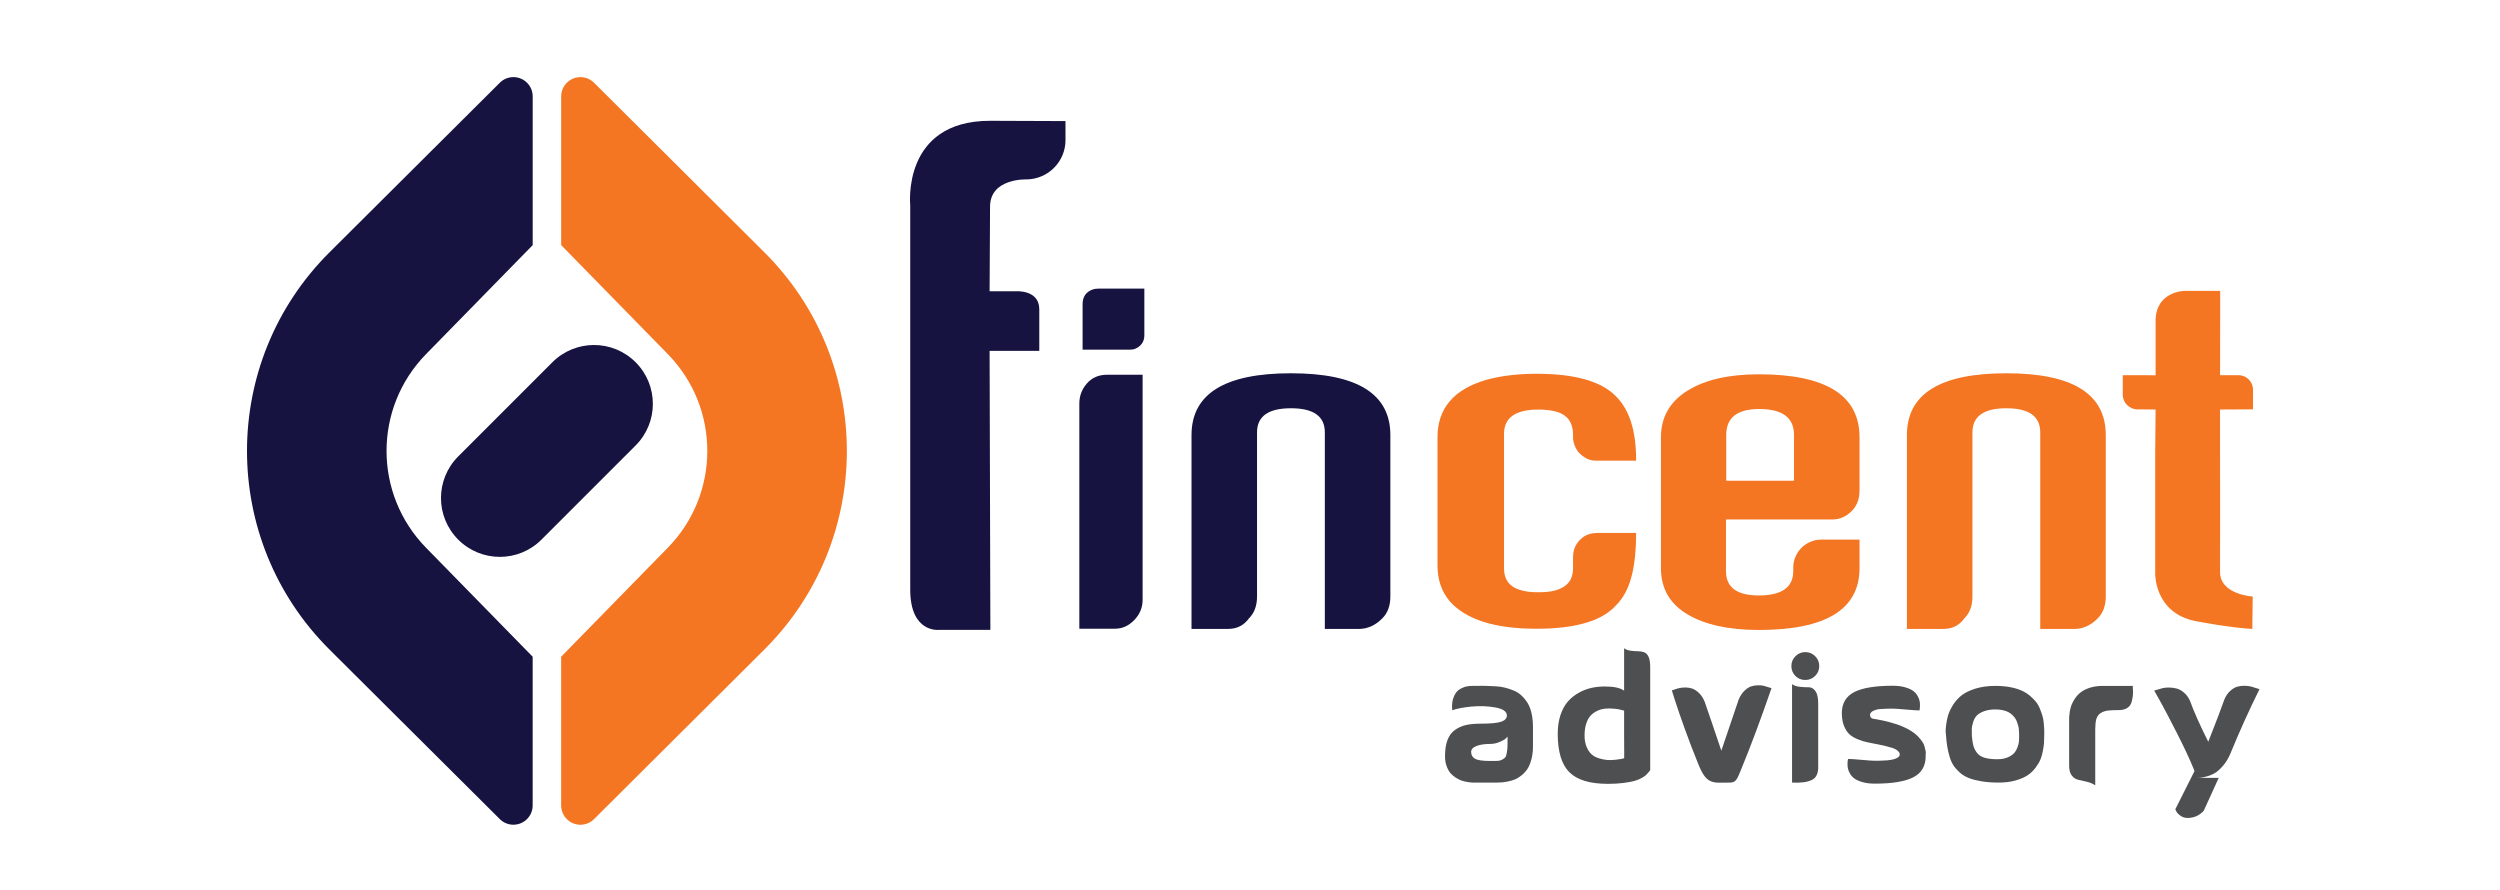
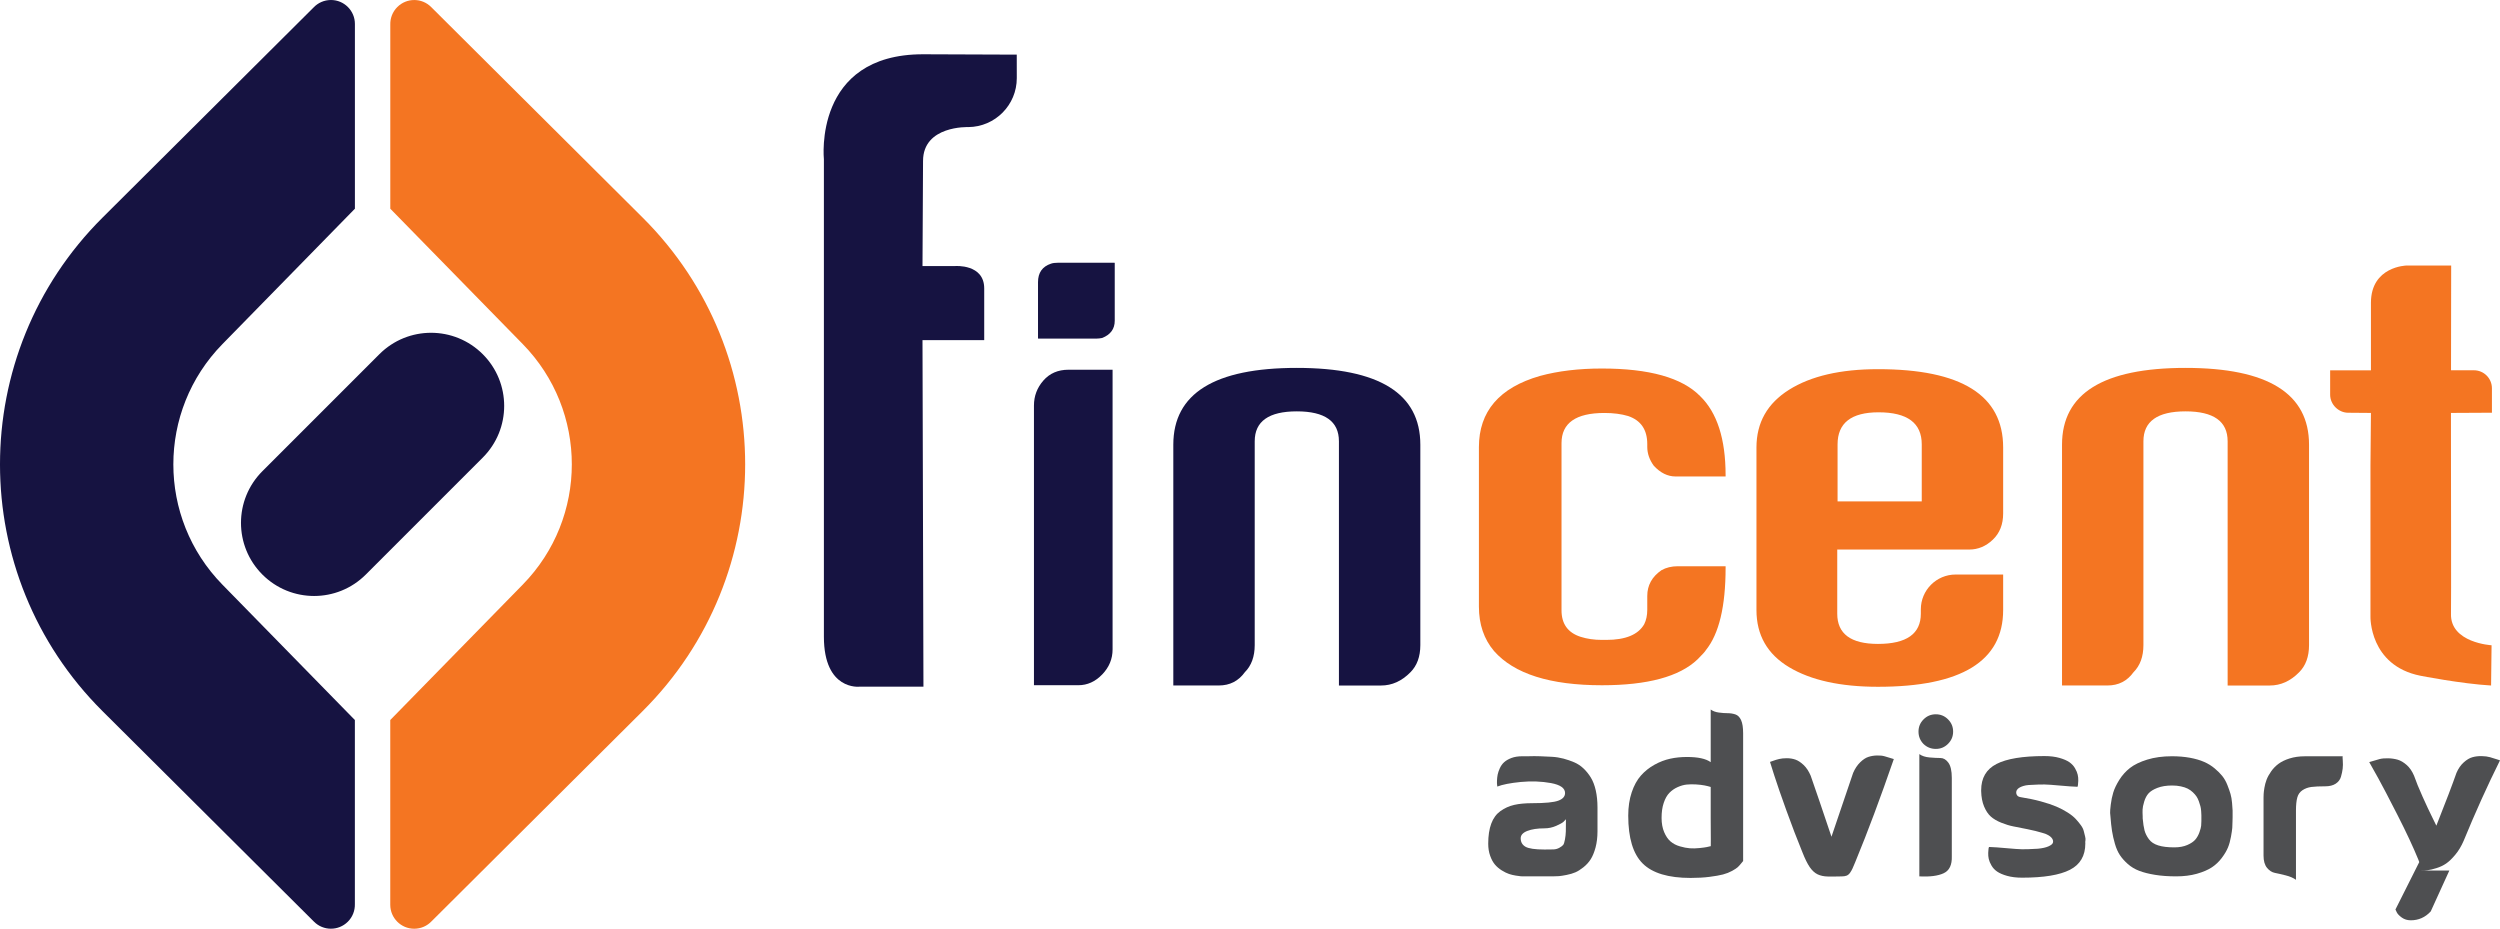
- <svg xmlns="http://www.w3.org/2000/svg" version="1.1" id="Layer_1" x="0px" y="0px" viewBox="0 0 850.39 302.67" style="enable-background:new 0 0 850.39 302.67;" xml:space="preserve">
-   <style type="text/css">
+ <svg xmlns="http://www.w3.org/2000/svg" version="1.1" id="Layer_1" x="0px" y="0px" viewBox="0 0 684.562 254.31" xml:space="preserve" width="684.562" height="254.31">
+   <defs id="defs47" />
+   <style type="text/css" id="style2">
	.st0{fill:#161341;}
	.st1{fill:#FFF200;}
	.st2{fill:#4E4F51;}
	.st3{fill:#F47522;}
	.st4{opacity:0.2;fill:#504D50;}
	.st5{opacity:0.4;fill:#504D50;}
	.st6{opacity:0.6;fill:#504D50;}
	.st7{opacity:0.8;fill:#504D50;}
	.st8{fill:#4A4F54;}
	.st9{opacity:0.2;fill:#F37021;}
	.st10{opacity:0.4;fill:#F37021;}
	.st11{opacity:0.6;fill:#F37021;}
	.st12{opacity:0.8;fill:#F37021;}
	.st13{fill:#F37021;}
	.st14{opacity:0.2;fill:#161341;}
	.st15{opacity:0.4;fill:#161341;}
	.st16{opacity:0.6;fill:#161341;}
	.st17{opacity:0.8;fill:#161341;}
	.st18{fill:#1F1646;}
	.st19{fill:#CCC9CA;}
	.st20{fill:#A7A2A3;}
	.st21{fill:#938D8F;}
	.st22{fill:#868183;}
	.st23{fill:#6F6A6C;}
	.st24{fill:#6A6567;}
	.st25{fill:#5A5658;}
	.st26{fill:#FEDEC7;}
	.st27{fill:#FCC198;}
	.st28{fill:#FAB07F;}
	.st29{fill:#F9A56F;}
	.st30{fill:#F78F4F;}
	.st31{fill:#F68A46;}
	.st32{fill:#F47A2E;}
	.st33{fill:#B8B3C2;}
	.st34{fill:#857E97;}
	.st35{fill:#6B6481;}
	.st36{fill:#5C5574;}
	.st37{fill:#3F3A5D;}
	.st38{fill:#383458;}
	.st39{fill:#24204A;}
</style>
-   <g>
-     <path class="st2" d="M494.02,241.61c0-0.12-0.02-0.28-0.06-0.47c-0.04-0.2-0.05-0.58-0.03-1.16c0.02-0.57,0.08-1.12,0.18-1.63   s0.3-1.1,0.59-1.75c0.3-0.65,0.69-1.21,1.19-1.66c0.49-0.45,1.17-0.84,2.01-1.16c0.85-0.32,1.85-0.47,2.99-0.47   c0.36,0,0.91,0,1.66,0c1.03-0.04,2.08-0.04,3.17,0c1.09,0.04,2.17,0.09,3.26,0.15c1.09,0.06,2.14,0.23,3.17,0.5   c1.03,0.28,2,0.61,2.93,1.01c0.93,0.4,1.78,0.96,2.55,1.69c0.77,0.73,1.44,1.57,2.02,2.52c0.57,0.95,1.02,2.11,1.33,3.5   s0.47,2.94,0.47,4.68v0.42v0.42v0.47v0.42v0.47v0.47v0.53v0.59v0.59v0.71v0.95v0.47c0,1.62-0.18,3.09-0.53,4.42   c-0.36,1.32-0.8,2.4-1.33,3.23c-0.53,0.83-1.2,1.56-1.99,2.19c-0.79,0.63-1.53,1.1-2.22,1.39c-0.69,0.3-1.49,0.53-2.4,0.71   c-0.91,0.18-1.61,0.29-2.1,0.33c-0.49,0.04-1.08,0.06-1.75,0.06h-8.18c-0.12,0-0.3-0.01-0.53-0.03c-0.24-0.02-0.68-0.08-1.33-0.18   c-0.65-0.1-1.27-0.25-1.87-0.45c-0.59-0.2-1.25-0.52-1.99-0.98c-0.73-0.45-1.35-0.99-1.87-1.6c-0.51-0.61-0.95-1.41-1.3-2.4   c-0.36-0.99-0.53-2.09-0.53-3.32c0-2.17,0.28-4,0.83-5.48c0.55-1.48,1.39-2.63,2.52-3.44c1.13-0.81,2.38-1.37,3.76-1.69   c1.38-0.32,3.06-0.47,5.04-0.47c3.44,0,5.78-0.23,7.02-0.68c1.25-0.45,1.87-1.16,1.87-2.1c0-1.34-1.29-2.25-3.88-2.73   c-2.59-0.47-5.33-0.57-8.24-0.3C497.55,240.64,495.4,241.06,494.02,241.61z M512.81,250.56c-0.16,0.2-0.39,0.44-0.68,0.71   c-0.3,0.28-0.96,0.64-1.99,1.1c-1.03,0.45-2.09,0.68-3.2,0.68c-1.94,0-3.51,0.24-4.71,0.71c-1.21,0.47-1.81,1.15-1.81,2.01   c0,1.03,0.43,1.8,1.3,2.31c0.87,0.51,2.61,0.77,5.22,0.77c1.07,0,1.89-0.01,2.46-0.03c0.57-0.02,1.11-0.17,1.6-0.44   c0.49-0.28,0.84-0.53,1.04-0.77c0.2-0.24,0.36-0.74,0.5-1.51c0.14-0.77,0.22-1.51,0.24-2.22   C512.8,253.17,512.81,252.06,512.81,250.56z" />
-     <path class="st2" d="M552.45,220.51c0.59,0.44,1.33,0.71,2.22,0.83s1.7,0.18,2.43,0.18c0.73,0,1.43,0.11,2.1,0.33   c0.67,0.22,1.19,0.74,1.57,1.57c0.38,0.83,0.56,2.04,0.56,3.62V262c-0.04,0.04-0.23,0.27-0.56,0.68c-0.34,0.42-0.64,0.75-0.92,1.01   s-0.79,0.59-1.54,1.01c-0.75,0.41-1.58,0.74-2.49,0.98s-2.13,0.45-3.67,0.65s-3.28,0.3-5.21,0.3c-6.08,0-10.45-1.31-13.1-3.94   c-2.65-2.63-3.97-7-3.97-13.13c0-2.37,0.32-4.49,0.95-6.37c0.63-1.88,1.47-3.41,2.52-4.59c1.05-1.19,2.28-2.17,3.7-2.96   c1.42-0.79,2.86-1.34,4.33-1.66c1.46-0.32,2.98-0.47,4.56-0.47c3.04,0,5.21,0.47,6.52,1.42V220.51z M552.45,250.14v-8.42   c-0.51-0.16-1.08-0.3-1.69-0.42c-0.61-0.12-1.37-0.21-2.28-0.27s-1.77-0.05-2.58,0.03c-0.81,0.08-1.65,0.32-2.52,0.71   s-1.62,0.92-2.25,1.57c-0.63,0.65-1.15,1.56-1.54,2.73c-0.4,1.17-0.59,2.54-0.59,4.12c0,1.5,0.24,2.81,0.71,3.91   c0.47,1.11,1.06,1.96,1.75,2.55c0.69,0.59,1.54,1.04,2.55,1.33c1.01,0.3,1.92,0.47,2.73,0.53c0.81,0.06,1.69,0.04,2.64-0.06   s1.61-0.19,1.99-0.27c0.38-0.08,0.72-0.16,1.04-0.24h0.06C552.49,257.97,552.49,255.36,552.45,250.14z" />
-     <path class="st2" d="M588.37,266.21c-1.5,0.04-2.79,0.05-3.85,0.03c-1.07-0.02-2-0.22-2.79-0.59c-0.79-0.38-1.51-1.04-2.16-1.98   c-0.65-0.95-1.33-2.33-2.04-4.15c-1.42-3.48-2.88-7.27-4.36-11.38c-1.48-4.11-2.6-7.34-3.35-9.69s-1.13-3.55-1.13-3.59   c0.04,0,0.33-0.1,0.86-0.3c0.53-0.2,1.09-0.37,1.66-0.5c0.57-0.14,1.27-0.21,2.1-0.21c0.83,0,1.61,0.13,2.34,0.38   c0.73,0.26,1.48,0.75,2.25,1.48c0.77,0.73,1.41,1.71,1.93,2.93c1.3,3.71,3.2,9.29,5.69,16.71c2.92-8.69,4.9-14.52,5.93-17.48   c0.51-1.18,1.16-2.15,1.93-2.9c0.77-0.75,1.52-1.25,2.25-1.48c0.73-0.24,1.51-0.37,2.34-0.39c0.83-0.02,1.52,0.05,2.07,0.21   c0.55,0.16,1.11,0.33,1.66,0.5c0.55,0.18,0.85,0.27,0.89,0.27c-3.71,10.75-7.17,19.99-10.37,27.74c-0.08,0.16-0.16,0.36-0.24,0.59   c-0.32,0.75-0.55,1.3-0.71,1.66c-0.16,0.36-0.38,0.73-0.65,1.13c-0.28,0.4-0.59,0.66-0.95,0.8S588.88,266.21,588.37,266.21z" />
-     <path class="st2" d="M610.71,229.94c-0.91-0.95-1.36-2.07-1.36-3.38s0.46-2.42,1.39-3.35c0.93-0.93,2.04-1.39,3.35-1.39   s2.42,0.46,3.35,1.39c0.93,0.93,1.39,2.04,1.39,3.35s-0.46,2.42-1.39,3.35c-0.93,0.93-2.04,1.39-3.35,1.39   S611.66,230.85,610.71,229.94z M618.47,239.24c0-1.94-0.32-3.33-0.95-4.18s-1.35-1.27-2.16-1.27c-0.81,0-1.8-0.05-2.96-0.15   c-1.17-0.1-2.1-0.4-2.82-0.92v33.48c2.88,0.16,5.11-0.13,6.67-0.86c1.56-0.73,2.3-2.28,2.22-4.65V239.24z" />
-     <path class="st2" d="M652.9,241.67c-1.23-0.04-2.82-0.15-4.77-0.33c-1.96-0.18-3.38-0.28-4.27-0.3c-0.89-0.02-2.34,0.03-4.36,0.15   c-0.51,0.04-0.97,0.12-1.36,0.24c-1.5,0.44-2.17,1.13-2.01,2.07c0.12,0.59,0.51,0.93,1.18,1.01c2.02,0.32,3.86,0.7,5.54,1.16   c1.68,0.46,3.09,0.93,4.24,1.42c1.15,0.49,2.18,1.04,3.11,1.63c0.93,0.59,1.66,1.18,2.19,1.75c0.53,0.57,1.01,1.15,1.42,1.72   c0.42,0.57,0.68,1.12,0.8,1.63c0.12,0.51,0.24,1,0.36,1.45c0.12,0.45,0.15,0.83,0.09,1.13c-0.06,0.3-0.07,0.52-0.03,0.68v0.12   c0,3.36-1.4,5.76-4.21,7.2c-2.81,1.44-7.17,2.16-13.1,2.16c-1.58,0-2.95-0.17-4.12-0.5c-1.17-0.33-2.07-0.73-2.73-1.18   c-0.65-0.45-1.17-1.01-1.54-1.66c-0.38-0.65-0.62-1.24-0.74-1.78c-0.12-0.53-0.17-1.09-0.15-1.66c0.02-0.57,0.05-0.97,0.09-1.19   c0.04-0.22,0.08-0.37,0.12-0.44c1.22,0.04,2.82,0.15,4.77,0.33c1.96,0.18,3.38,0.28,4.27,0.3c0.89,0.02,2.34-0.03,4.36-0.15   c1.22-0.12,2.19-0.33,2.9-0.65c0.71-0.32,1.12-0.65,1.21-1.01c0.1-0.36,0.04-0.71-0.18-1.07c-0.22-0.36-0.58-0.68-1.1-0.98   c-0.51-0.3-1.11-0.52-1.78-0.68c-1.03-0.32-2.32-0.63-3.88-0.95c-1.56-0.32-2.86-0.57-3.88-0.77c-1.03-0.2-2.13-0.53-3.32-1.01   c-1.18-0.47-2.14-1.04-2.87-1.69c-0.73-0.65-1.34-1.57-1.84-2.75c-0.5-1.19-0.76-2.59-0.8-4.21c0-0.08,0-0.16,0-0.24   c0-3.36,1.4-5.76,4.21-7.2c2.8-1.44,7.17-2.16,13.1-2.16c1.58,0,2.95,0.17,4.12,0.5s2.07,0.73,2.73,1.18   c0.65,0.46,1.17,1.01,1.54,1.66c0.38,0.65,0.62,1.24,0.74,1.78c0.12,0.53,0.17,1.09,0.15,1.66c-0.02,0.57-0.05,0.97-0.09,1.19   C652.98,241.44,652.94,241.59,652.9,241.67z" />
-     <path class="st2" d="M661.91,249.79c-0.04-0.24-0.07-0.55-0.09-0.95c-0.02-0.39,0.04-1.17,0.18-2.31c0.14-1.15,0.36-2.24,0.68-3.29   c0.32-1.05,0.87-2.2,1.66-3.47c0.79-1.26,1.77-2.35,2.93-3.26c1.17-0.91,2.74-1.67,4.71-2.28c1.98-0.61,4.23-0.92,6.76-0.92   c1.78,0,3.42,0.14,4.92,0.41c1.5,0.28,2.79,0.65,3.88,1.13c1.09,0.47,2.05,1.07,2.9,1.78c0.85,0.71,1.55,1.41,2.1,2.1   c0.55,0.69,1.02,1.51,1.39,2.46c0.38,0.95,0.66,1.77,0.86,2.46c0.2,0.69,0.34,1.5,0.42,2.43c0.08,0.93,0.13,1.63,0.15,2.1   c0.02,0.47,0.02,1.08,0,1.81c-0.02,0.73-0.03,1.14-0.03,1.22c0,0.63-0.02,1.21-0.06,1.72c-0.04,0.51-0.16,1.32-0.36,2.43   c-0.2,1.11-0.47,2.09-0.83,2.96s-0.92,1.82-1.69,2.84c-0.77,1.03-1.68,1.89-2.73,2.58s-2.41,1.27-4.09,1.75   c-1.68,0.47-3.57,0.71-5.66,0.71c-2.17,0-4.11-0.14-5.81-0.42c-1.7-0.28-3.14-0.64-4.33-1.1s-2.22-1.08-3.11-1.87   c-0.89-0.79-1.61-1.6-2.16-2.43c-0.55-0.83-1.01-1.86-1.36-3.08c-0.36-1.22-0.62-2.4-0.8-3.53S662.03,251.33,661.91,249.79z    M670.74,250.32c0.12,1.38,0.29,2.48,0.5,3.29c0.22,0.81,0.61,1.61,1.19,2.4c0.57,0.79,1.43,1.36,2.58,1.72   c1.15,0.36,2.61,0.53,4.39,0.53c1.38,0,2.57-0.22,3.56-0.65c0.99-0.43,1.72-0.93,2.19-1.48c0.47-0.55,0.85-1.22,1.13-2.01   c0.28-0.79,0.43-1.38,0.47-1.78c0.04-0.39,0.06-0.83,0.06-1.3c0-0.04,0-0.25,0-0.62c0-0.38,0-0.69,0-0.95   c0-0.26-0.02-0.64-0.06-1.16c-0.04-0.51-0.11-0.96-0.21-1.33c-0.1-0.38-0.24-0.82-0.42-1.33c-0.18-0.51-0.4-0.96-0.65-1.33   c-0.26-0.38-0.59-0.76-1.01-1.16c-0.42-0.39-0.88-0.72-1.39-0.98c-0.51-0.26-1.14-0.46-1.87-0.62c-0.73-0.16-1.53-0.24-2.4-0.24   c-1.58,0-2.92,0.22-4.03,0.65c-1.11,0.43-1.92,0.94-2.43,1.51c-0.51,0.57-0.91,1.32-1.19,2.25c-0.28,0.93-0.42,1.65-0.44,2.16   c-0.02,0.51-0.01,1.17,0.03,1.96C670.74,250.09,670.74,250.24,670.74,250.32z" />
-     <path class="st2" d="M725.5,233.31c-0.04,0.08-0.03,0.49,0.03,1.24c0.06,0.75,0.05,1.47-0.03,2.16c-0.08,0.69-0.24,1.43-0.47,2.22   s-0.72,1.42-1.45,1.9c-0.73,0.47-1.67,0.71-2.81,0.71c-1.66,0-2.94,0.06-3.85,0.18c-0.91,0.12-1.72,0.42-2.43,0.89   c-0.71,0.47-1.19,1.15-1.42,2.01c-0.24,0.87-0.36,2.06-0.36,3.56v18.96c-0.71-0.51-1.65-0.92-2.81-1.21   c-1.17-0.3-2.15-0.52-2.96-0.68c-0.81-0.16-1.53-0.62-2.16-1.39c-0.63-0.77-0.95-1.89-0.95-3.35v-15.88c0-0.24,0.01-0.56,0.03-0.98   c0.02-0.42,0.09-0.99,0.21-1.72c0.12-0.73,0.32-1.46,0.59-2.19c0.28-0.73,0.69-1.49,1.25-2.28c0.55-0.79,1.22-1.48,2.01-2.07   c0.79-0.59,1.81-1.09,3.05-1.48c1.25-0.39,2.64-0.59,4.18-0.59c2.65,0,4.6,0,5.87,0s1.96,0,2.07,0c0.12,0,0.35,0,0.68,0   C724.08,233.31,724.67,233.31,725.5,233.31z" />
-     <path class="st2" d="M746.77,264.6h7.94l-5.1,11.2c-1.5,1.62-3.32,2.43-5.45,2.43c-0.95,0-1.77-0.25-2.46-0.74   c-0.69-0.5-1.16-0.98-1.39-1.45l-0.36-0.77l6.52-12.98c-0.08-0.2-0.16-0.42-0.24-0.65c-1.42-3.48-3.34-7.58-5.75-12.3   c-2.41-4.72-4.14-8.03-5.19-9.93c-1.05-1.9-1.89-3.4-2.52-4.5c1.26-0.39,2.21-0.67,2.84-0.83c0.63-0.16,1.41-0.23,2.34-0.21   c0.93,0.02,1.8,0.15,2.61,0.38c0.81,0.24,1.63,0.72,2.46,1.45c0.83,0.73,1.5,1.71,2.02,2.93c0.55,1.58,1.33,3.5,2.34,5.75   c1.01,2.25,1.89,4.13,2.64,5.63c0.75,1.5,1.13,2.27,1.13,2.31c2.65-6.68,4.48-11.5,5.51-14.46c0.51-1.18,1.17-2.14,1.99-2.87   c0.81-0.73,1.61-1.21,2.4-1.42c0.79-0.22,1.63-0.32,2.52-0.3c0.89,0.02,1.65,0.12,2.28,0.3s1.23,0.37,1.81,0.56   c0.57,0.2,0.88,0.3,0.92,0.3c-3.44,6.91-6.76,14.26-9.96,22.05c-0.63,1.46-1.39,2.73-2.28,3.79c-0.89,1.07-1.72,1.87-2.49,2.4   c-0.77,0.53-1.66,0.96-2.67,1.27c-1.01,0.32-1.8,0.5-2.37,0.56C748.24,264.58,747.56,264.6,746.77,264.6z" />
+   <g id="g20" transform="translate(-84.0175,-26.23)">
+     <path class="st2" d="m 494.02,241.61 c 0,-0.12 -0.02,-0.28 -0.06,-0.47 -0.04,-0.2 -0.05,-0.58 -0.03,-1.16 0.02,-0.57 0.08,-1.12 0.18,-1.63 0.1,-0.51 0.3,-1.1 0.59,-1.75 0.3,-0.65 0.69,-1.21 1.19,-1.66 0.49,-0.45 1.17,-0.84 2.01,-1.16 0.85,-0.32 1.85,-0.47 2.99,-0.47 0.36,0 0.91,0 1.66,0 1.03,-0.04 2.08,-0.04 3.17,0 1.09,0.04 2.17,0.09 3.26,0.15 1.09,0.06 2.14,0.23 3.17,0.5 1.03,0.28 2,0.61 2.93,1.01 0.93,0.4 1.78,0.96 2.55,1.69 0.77,0.73 1.44,1.57 2.02,2.52 0.57,0.95 1.02,2.11 1.33,3.5 0.31,1.39 0.47,2.94 0.47,4.68 v 0.42 0.42 0.47 0.42 0.47 0.47 0.53 0.59 0.59 0.71 0.95 0.47 c 0,1.62 -0.18,3.09 -0.53,4.42 -0.36,1.32 -0.8,2.4 -1.33,3.23 -0.53,0.83 -1.2,1.56 -1.99,2.19 -0.79,0.63 -1.53,1.1 -2.22,1.39 -0.69,0.3 -1.49,0.53 -2.4,0.71 -0.91,0.18 -1.61,0.29 -2.1,0.33 -0.49,0.04 -1.08,0.06 -1.75,0.06 h -8.18 c -0.12,0 -0.3,-0.01 -0.53,-0.03 -0.24,-0.02 -0.68,-0.08 -1.33,-0.18 -0.65,-0.1 -1.27,-0.25 -1.87,-0.45 -0.59,-0.2 -1.25,-0.52 -1.99,-0.98 -0.73,-0.45 -1.35,-0.99 -1.87,-1.6 -0.51,-0.61 -0.95,-1.41 -1.3,-2.4 -0.36,-0.99 -0.53,-2.09 -0.53,-3.32 0,-2.17 0.28,-4 0.83,-5.48 0.55,-1.48 1.39,-2.63 2.52,-3.44 1.13,-0.81 2.38,-1.37 3.76,-1.69 1.38,-0.32 3.06,-0.47 5.04,-0.47 3.44,0 5.78,-0.23 7.02,-0.68 1.25,-0.45 1.87,-1.16 1.87,-2.1 0,-1.34 -1.29,-2.25 -3.88,-2.73 -2.59,-0.47 -5.33,-0.57 -8.24,-0.3 -2.9,0.29 -5.05,0.71 -6.43,1.26 z m 18.79,8.95 c -0.16,0.2 -0.39,0.44 -0.68,0.71 -0.3,0.28 -0.96,0.64 -1.99,1.1 -1.03,0.45 -2.09,0.68 -3.2,0.68 -1.94,0 -3.51,0.24 -4.71,0.71 -1.21,0.47 -1.81,1.15 -1.81,2.01 0,1.03 0.43,1.8 1.3,2.31 0.87,0.51 2.61,0.77 5.22,0.77 1.07,0 1.89,-0.01 2.46,-0.03 0.57,-0.02 1.11,-0.17 1.6,-0.44 0.49,-0.28 0.84,-0.53 1.04,-0.77 0.2,-0.24 0.36,-0.74 0.5,-1.51 0.14,-0.77 0.22,-1.51 0.24,-2.22 0.02,-0.71 0.03,-1.82 0.03,-3.32 z" id="path4" style="fill:#4e4f51" />
+     <path class="st2" d="m 552.45,220.51 c 0.59,0.44 1.33,0.71 2.22,0.83 0.89,0.12 1.7,0.18 2.43,0.18 0.73,0 1.43,0.11 2.1,0.33 0.67,0.22 1.19,0.74 1.57,1.57 0.38,0.83 0.56,2.04 0.56,3.62 V 262 c -0.04,0.04 -0.23,0.27 -0.56,0.68 -0.34,0.42 -0.64,0.75 -0.92,1.01 -0.28,0.26 -0.79,0.59 -1.54,1.01 -0.75,0.41 -1.58,0.74 -2.49,0.98 -0.91,0.24 -2.13,0.45 -3.67,0.65 -1.54,0.2 -3.28,0.3 -5.21,0.3 -6.08,0 -10.45,-1.31 -13.1,-3.94 -2.65,-2.63 -3.97,-7 -3.97,-13.13 0,-2.37 0.32,-4.49 0.95,-6.37 0.63,-1.88 1.47,-3.41 2.52,-4.59 1.05,-1.19 2.28,-2.17 3.7,-2.96 1.42,-0.79 2.86,-1.34 4.33,-1.66 1.46,-0.32 2.98,-0.47 4.56,-0.47 3.04,0 5.21,0.47 6.52,1.42 z m 0,29.63 v -8.42 c -0.51,-0.16 -1.08,-0.3 -1.69,-0.42 -0.61,-0.12 -1.37,-0.21 -2.28,-0.27 -0.91,-0.06 -1.77,-0.05 -2.58,0.03 -0.81,0.08 -1.65,0.32 -2.52,0.71 -0.87,0.39 -1.62,0.92 -2.25,1.57 -0.63,0.65 -1.15,1.56 -1.54,2.73 -0.4,1.17 -0.59,2.54 -0.59,4.12 0,1.5 0.24,2.81 0.71,3.91 0.47,1.11 1.06,1.96 1.75,2.55 0.69,0.59 1.54,1.04 2.55,1.33 1.01,0.3 1.92,0.47 2.73,0.53 0.81,0.06 1.69,0.04 2.64,-0.06 0.95,-0.1 1.61,-0.19 1.99,-0.27 0.38,-0.08 0.72,-0.16 1.04,-0.24 h 0.06 c 0.02,0.03 0.02,-2.58 -0.02,-7.8 z" id="path6" style="fill:#4e4f51" />
+     <path class="st2" d="m 588.37,266.21 c -1.5,0.04 -2.79,0.05 -3.85,0.03 -1.07,-0.02 -2,-0.22 -2.79,-0.59 -0.79,-0.38 -1.51,-1.04 -2.16,-1.98 -0.65,-0.95 -1.33,-2.33 -2.04,-4.15 -1.42,-3.48 -2.88,-7.27 -4.36,-11.38 -1.48,-4.11 -2.6,-7.34 -3.35,-9.69 -0.75,-2.35 -1.13,-3.55 -1.13,-3.59 0.04,0 0.33,-0.1 0.86,-0.3 0.53,-0.2 1.09,-0.37 1.66,-0.5 0.57,-0.14 1.27,-0.21 2.1,-0.21 0.83,0 1.61,0.13 2.34,0.38 0.73,0.26 1.48,0.75 2.25,1.48 0.77,0.73 1.41,1.71 1.93,2.93 1.3,3.71 3.2,9.29 5.69,16.71 2.92,-8.69 4.9,-14.52 5.93,-17.48 0.51,-1.18 1.16,-2.15 1.93,-2.9 0.77,-0.75 1.52,-1.25 2.25,-1.48 0.73,-0.24 1.51,-0.37 2.34,-0.39 0.83,-0.02 1.52,0.05 2.07,0.21 0.55,0.16 1.11,0.33 1.66,0.5 0.55,0.18 0.85,0.27 0.89,0.27 -3.71,10.75 -7.17,19.99 -10.37,27.74 -0.08,0.16 -0.16,0.36 -0.24,0.59 -0.32,0.75 -0.55,1.3 -0.71,1.66 -0.16,0.36 -0.38,0.73 -0.65,1.13 -0.28,0.4 -0.59,0.66 -0.95,0.8 -0.36,0.14 -0.79,0.21 -1.3,0.21 z" id="path8" style="fill:#4e4f51" />
+     <path class="st2" d="m 610.71,229.94 c -0.91,-0.95 -1.36,-2.07 -1.36,-3.38 0,-1.31 0.46,-2.42 1.39,-3.35 0.93,-0.93 2.04,-1.39 3.35,-1.39 1.31,0 2.42,0.46 3.35,1.39 0.93,0.93 1.39,2.04 1.39,3.35 0,1.31 -0.46,2.42 -1.39,3.35 -0.93,0.93 -2.04,1.39 -3.35,1.39 -1.31,0 -2.43,-0.45 -3.38,-1.36 z m 7.76,9.3 c 0,-1.94 -0.32,-3.33 -0.95,-4.18 -0.63,-0.85 -1.35,-1.27 -2.16,-1.27 -0.81,0 -1.8,-0.05 -2.96,-0.15 -1.17,-0.1 -2.1,-0.4 -2.82,-0.92 v 33.48 c 2.88,0.16 5.11,-0.13 6.67,-0.86 1.56,-0.73 2.3,-2.28 2.22,-4.65 z" id="path10" style="fill:#4e4f51" />
+     <path class="st2" d="m 652.9,241.67 c -1.23,-0.04 -2.82,-0.15 -4.77,-0.33 -1.96,-0.18 -3.38,-0.28 -4.27,-0.3 -0.89,-0.02 -2.34,0.03 -4.36,0.15 -0.51,0.04 -0.97,0.12 -1.36,0.24 -1.5,0.44 -2.17,1.13 -2.01,2.07 0.12,0.59 0.51,0.93 1.18,1.01 2.02,0.32 3.86,0.7 5.54,1.16 1.68,0.46 3.09,0.93 4.24,1.42 1.15,0.49 2.18,1.04 3.11,1.63 0.93,0.59 1.66,1.18 2.19,1.75 0.53,0.57 1.01,1.15 1.42,1.72 0.42,0.57 0.68,1.12 0.8,1.63 0.12,0.51 0.24,1 0.36,1.45 0.12,0.45 0.15,0.83 0.09,1.13 -0.06,0.3 -0.07,0.52 -0.03,0.68 v 0.12 c 0,3.36 -1.4,5.76 -4.21,7.2 -2.81,1.44 -7.17,2.16 -13.1,2.16 -1.58,0 -2.95,-0.17 -4.12,-0.5 -1.17,-0.33 -2.07,-0.73 -2.73,-1.18 -0.65,-0.45 -1.17,-1.01 -1.54,-1.66 -0.38,-0.65 -0.62,-1.24 -0.74,-1.78 -0.12,-0.53 -0.17,-1.09 -0.15,-1.66 0.02,-0.57 0.05,-0.97 0.09,-1.19 0.04,-0.22 0.08,-0.37 0.12,-0.44 1.22,0.04 2.82,0.15 4.77,0.33 1.96,0.18 3.38,0.28 4.27,0.3 0.89,0.02 2.34,-0.03 4.36,-0.15 1.22,-0.12 2.19,-0.33 2.9,-0.65 0.71,-0.32 1.12,-0.65 1.21,-1.01 0.1,-0.36 0.04,-0.71 -0.18,-1.07 -0.22,-0.36 -0.58,-0.68 -1.1,-0.98 -0.51,-0.3 -1.11,-0.52 -1.78,-0.68 -1.03,-0.32 -2.32,-0.63 -3.88,-0.95 -1.56,-0.32 -2.86,-0.57 -3.88,-0.77 -1.03,-0.2 -2.13,-0.53 -3.32,-1.01 -1.18,-0.47 -2.14,-1.04 -2.87,-1.69 -0.73,-0.65 -1.34,-1.57 -1.84,-2.75 -0.5,-1.19 -0.76,-2.59 -0.8,-4.21 0,-0.08 0,-0.16 0,-0.24 0,-3.36 1.4,-5.76 4.21,-7.2 2.8,-1.44 7.17,-2.16 13.1,-2.16 1.58,0 2.95,0.17 4.12,0.5 1.17,0.33 2.07,0.73 2.73,1.18 0.65,0.46 1.17,1.01 1.54,1.66 0.38,0.65 0.62,1.24 0.74,1.78 0.12,0.53 0.17,1.09 0.15,1.66 -0.02,0.57 -0.05,0.97 -0.09,1.19 -0.03,0.21 -0.07,0.36 -0.11,0.44 z" id="path12" style="fill:#4e4f51" />
+     <path class="st2" d="m 661.91,249.79 c -0.04,-0.24 -0.07,-0.55 -0.09,-0.95 -0.02,-0.39 0.04,-1.17 0.18,-2.31 0.14,-1.15 0.36,-2.24 0.68,-3.29 0.32,-1.05 0.87,-2.2 1.66,-3.47 0.79,-1.26 1.77,-2.35 2.93,-3.26 1.17,-0.91 2.74,-1.67 4.71,-2.28 1.98,-0.61 4.23,-0.92 6.76,-0.92 1.78,0 3.42,0.14 4.92,0.41 1.5,0.28 2.79,0.65 3.88,1.13 1.09,0.47 2.05,1.07 2.9,1.78 0.85,0.71 1.55,1.41 2.1,2.1 0.55,0.69 1.02,1.51 1.39,2.46 0.38,0.95 0.66,1.77 0.86,2.46 0.2,0.69 0.34,1.5 0.42,2.43 0.08,0.93 0.13,1.63 0.15,2.1 0.02,0.47 0.02,1.08 0,1.81 -0.02,0.73 -0.03,1.14 -0.03,1.22 0,0.63 -0.02,1.21 -0.06,1.72 -0.04,0.51 -0.16,1.32 -0.36,2.43 -0.2,1.11 -0.47,2.09 -0.83,2.96 -0.36,0.87 -0.92,1.82 -1.69,2.84 -0.77,1.03 -1.68,1.89 -2.73,2.58 -1.05,0.69 -2.41,1.27 -4.09,1.75 -1.68,0.47 -3.57,0.71 -5.66,0.71 -2.17,0 -4.11,-0.14 -5.81,-0.42 -1.7,-0.28 -3.14,-0.64 -4.33,-1.1 -1.19,-0.46 -2.22,-1.08 -3.11,-1.87 -0.89,-0.79 -1.61,-1.6 -2.16,-2.43 -0.55,-0.83 -1.01,-1.86 -1.36,-3.08 -0.36,-1.22 -0.62,-2.4 -0.8,-3.53 -0.18,-1.13 -0.31,-2.44 -0.43,-3.98 z m 8.83,0.53 c 0.12,1.38 0.29,2.48 0.5,3.29 0.22,0.81 0.61,1.61 1.19,2.4 0.57,0.79 1.43,1.36 2.58,1.72 1.15,0.36 2.61,0.53 4.39,0.53 1.38,0 2.57,-0.22 3.56,-0.65 0.99,-0.43 1.72,-0.93 2.19,-1.48 0.47,-0.55 0.85,-1.22 1.13,-2.01 0.28,-0.79 0.43,-1.38 0.47,-1.78 0.04,-0.39 0.06,-0.83 0.06,-1.3 0,-0.04 0,-0.25 0,-0.62 0,-0.38 0,-0.69 0,-0.95 0,-0.26 -0.02,-0.64 -0.06,-1.16 -0.04,-0.51 -0.11,-0.96 -0.21,-1.33 -0.1,-0.38 -0.24,-0.82 -0.42,-1.33 -0.18,-0.51 -0.4,-0.96 -0.65,-1.33 -0.26,-0.38 -0.59,-0.76 -1.01,-1.16 -0.42,-0.39 -0.88,-0.72 -1.39,-0.98 -0.51,-0.26 -1.14,-0.46 -1.87,-0.62 -0.73,-0.16 -1.53,-0.24 -2.4,-0.24 -1.58,0 -2.92,0.22 -4.03,0.65 -1.11,0.43 -1.92,0.94 -2.43,1.51 -0.51,0.57 -0.91,1.32 -1.19,2.25 -0.28,0.93 -0.42,1.65 -0.44,2.16 -0.02,0.51 -0.01,1.17 0.03,1.96 0,0.24 0,0.39 0,0.47 z" id="path14" style="fill:#4e4f51" />
+     <path class="st2" d="m 725.5,233.31 c -0.04,0.08 -0.03,0.49 0.03,1.24 0.06,0.75 0.05,1.47 -0.03,2.16 -0.08,0.69 -0.24,1.43 -0.47,2.22 -0.23,0.79 -0.72,1.42 -1.45,1.9 -0.73,0.47 -1.67,0.71 -2.81,0.71 -1.66,0 -2.94,0.06 -3.85,0.18 -0.91,0.12 -1.72,0.42 -2.43,0.89 -0.71,0.47 -1.19,1.15 -1.42,2.01 -0.24,0.87 -0.36,2.06 -0.36,3.56 v 18.96 c -0.71,-0.51 -1.65,-0.92 -2.81,-1.21 -1.17,-0.3 -2.15,-0.52 -2.96,-0.68 -0.81,-0.16 -1.53,-0.62 -2.16,-1.39 -0.63,-0.77 -0.95,-1.89 -0.95,-3.35 v -15.88 c 0,-0.24 0.01,-0.56 0.03,-0.98 0.02,-0.42 0.09,-0.99 0.21,-1.72 0.12,-0.73 0.32,-1.46 0.59,-2.19 0.28,-0.73 0.69,-1.49 1.25,-2.28 0.55,-0.79 1.22,-1.48 2.01,-2.07 0.79,-0.59 1.81,-1.09 3.05,-1.48 1.25,-0.39 2.64,-0.59 4.18,-0.59 2.65,0 4.6,0 5.87,0 1.27,0 1.96,0 2.07,0 0.12,0 0.35,0 0.68,0 0.31,-0.01 0.9,-0.01 1.73,-0.01 z" id="path16" style="fill:#4e4f51" />
+     <path class="st2" d="m 746.77,264.6 h 7.94 l -5.1,11.2 c -1.5,1.62 -3.32,2.43 -5.45,2.43 -0.95,0 -1.77,-0.25 -2.46,-0.74 -0.69,-0.5 -1.16,-0.98 -1.39,-1.45 l -0.36,-0.77 6.52,-12.98 c -0.08,-0.2 -0.16,-0.42 -0.24,-0.65 -1.42,-3.48 -3.34,-7.58 -5.75,-12.3 -2.41,-4.72 -4.14,-8.03 -5.19,-9.93 -1.05,-1.9 -1.89,-3.4 -2.52,-4.5 1.26,-0.39 2.21,-0.67 2.84,-0.83 0.63,-0.16 1.41,-0.23 2.34,-0.21 0.93,0.02 1.8,0.15 2.61,0.38 0.81,0.24 1.63,0.72 2.46,1.45 0.83,0.73 1.5,1.71 2.02,2.93 0.55,1.58 1.33,3.5 2.34,5.75 1.01,2.25 1.89,4.13 2.64,5.63 0.75,1.5 1.13,2.27 1.13,2.31 2.65,-6.68 4.48,-11.5 5.51,-14.46 0.51,-1.18 1.17,-2.14 1.99,-2.87 0.81,-0.73 1.61,-1.21 2.4,-1.42 0.79,-0.22 1.63,-0.32 2.52,-0.3 0.89,0.02 1.65,0.12 2.28,0.3 0.63,0.18 1.23,0.37 1.81,0.56 0.57,0.2 0.88,0.3 0.92,0.3 -3.44,6.91 -6.76,14.26 -9.96,22.05 -0.63,1.46 -1.39,2.73 -2.28,3.79 -0.89,1.07 -1.72,1.87 -2.49,2.4 -0.77,0.53 -1.66,0.96 -2.67,1.27 -1.01,0.32 -1.8,0.5 -2.37,0.56 -0.57,0.08 -1.25,0.1 -2.04,0.1 z" id="path18" style="fill:#4e4f51" />
  </g>
-   <g>
-     <path class="st0" d="M336.62,99.08h8.95c0,0,7.95-0.61,7.95,6.12c0,7.16,0,14.16,0,14.16h-16.9l0.26,94.9h-17.5   c0,0-9.76,1.15-9.76-13.68c0-17.24,0-130.74,0-130.74s-3.01-28.75,27.15-28.75l25.66,0.1l0.01,6.42   c0.01,7.36-5.92,13.36-13.29,13.42h0c0,0-12.38-0.48-12.38,9.28C336.76,73.52,336.62,99.08,336.62,99.08z" />
-     <path class="st0" d="M367.14,213.86v-76.59c0-2.59,0.86-4.87,2.58-6.84c1.72-1.97,4.01-2.96,6.88-2.96h12.07v76.59   c0,2.59-0.94,4.87-2.83,6.84c-1.89,1.97-4.07,2.96-6.54,2.96H367.14z M373.64,98.18h15.54c0.06,0,0.08,0.03,0.08,0.08v15.79   c0,2.25-1.15,3.83-3.46,4.73c-0.56,0.11-1.1,0.17-1.6,0.17h-15.87c-0.06,0-0.08-0.03-0.08-0.08V103.5c0-2.59,1.18-4.28,3.55-5.07   C372.29,98.26,372.91,98.18,373.64,98.18z" />
-     <path class="st0" d="M472.94,202.88c0,3.15-0.91,5.63-2.71,7.43c-2.37,2.42-5.06,3.63-8.05,3.63h-11.53v-66.88   c0-5.46-3.84-8.19-11.53-8.19c-7.68,0-11.53,2.73-11.53,8.19v55.81c0,3.15-0.91,5.63-2.71,7.43c-1.75,2.42-4.12,3.63-7.12,3.63   H405.3V148c0-14.02,11.27-21.03,33.82-21.03c22.55,0,33.82,7.01,33.82,21.03V202.88z" />
+   <g id="g28" transform="translate(-84.0175,-26.23)">
+     <path class="st0" d="m 336.62,99.08 h 8.95 c 0,0 7.95,-0.61 7.95,6.12 0,7.16 0,14.16 0,14.16 h -16.9 l 0.26,94.9 h -17.5 c 0,0 -9.76,1.15 -9.76,-13.68 0,-17.24 0,-130.74 0,-130.74 0,0 -3.01,-28.75 27.15,-28.75 l 25.66,0.1 0.01,6.42 c 0.01,7.36 -5.92,13.36 -13.29,13.42 v 0 c 0,0 -12.38,-0.48 -12.38,9.28 -0.01,3.21 -0.15,28.77 -0.15,28.77 z" id="path22" style="fill:#161341" />
+     <path class="st0" d="m 367.14,213.86 v -76.59 c 0,-2.59 0.86,-4.87 2.58,-6.84 1.72,-1.97 4.01,-2.96 6.88,-2.96 h 12.07 v 76.59 c 0,2.59 -0.94,4.87 -2.83,6.84 -1.89,1.97 -4.07,2.96 -6.54,2.96 z m 6.5,-115.68 h 15.54 c 0.06,0 0.08,0.03 0.08,0.08 v 15.79 c 0,2.25 -1.15,3.83 -3.46,4.73 -0.56,0.11 -1.1,0.17 -1.6,0.17 h -15.87 c -0.06,0 -0.08,-0.03 -0.08,-0.08 V 103.5 c 0,-2.59 1.18,-4.28 3.55,-5.07 0.49,-0.17 1.11,-0.25 1.84,-0.25 z" id="path24" style="fill:#161341" />
+     <path class="st0" d="m 472.94,202.88 c 0,3.15 -0.91,5.63 -2.71,7.43 -2.37,2.42 -5.06,3.63 -8.05,3.63 h -11.53 v -66.88 c 0,-5.46 -3.84,-8.19 -11.53,-8.19 -7.68,0 -11.53,2.73 -11.53,8.19 v 55.81 c 0,3.15 -0.91,5.63 -2.71,7.43 -1.75,2.42 -4.12,3.63 -7.12,3.63 H 405.3 V 148 c 0,-14.02 11.27,-21.03 33.82,-21.03 22.55,0 33.82,7.01 33.82,21.03 z" id="path26" style="fill:#161341" />
  </g>
-   <g>
-     <path class="st3" d="M716.29,202.88c0,3.15-0.91,5.63-2.71,7.43c-2.37,2.42-5.06,3.63-8.05,3.63H694v-66.88   c0-5.46-3.84-8.19-11.53-8.19c-7.68,0-11.53,2.73-11.53,8.19v55.81c0,3.15-0.91,5.63-2.71,7.43c-1.75,2.42-4.12,3.63-7.12,3.63   h-12.46V148c0-14.02,11.27-21.03,33.82-21.03c22.55,0,33.82,7.01,33.82,21.03V202.88z" />
-     <path class="st3" d="M522.67,127.14c12.95,0,21.9,2.51,26.85,7.52c4.67,4.5,7.01,11.74,7.01,21.7v0.34h-13.68   c-2.2,0-4.19-0.99-6-2.96c-1.18-1.63-1.77-3.35-1.77-5.15v-0.76c0-3.94-1.75-6.5-5.24-7.68c-1.86-0.56-4.02-0.84-6.5-0.84   c-7.82,0-11.74,2.76-11.74,8.26v45.79c0,3.71,1.75,6.13,5.24,7.25c1.75,0.56,3.69,0.84,5.83,0.84h1.18c5.29,0,8.75-1.43,10.39-4.29   c0.56-1.12,0.84-2.44,0.84-3.95v-3.78c0-2.92,1.29-5.27,3.88-7.06c1.29-0.73,2.79-1.09,4.48-1.09h13.09v0.42   c0,10.58-1.8,18.1-5.4,22.55c-0.17,0.34-0.93,1.18-2.28,2.53c-4.95,4.73-13.68,7.09-26.18,7.09c-14.19,0-24.04-3.12-29.55-9.37   c-2.76-3.26-4.14-7.32-4.14-12.16v-43.66c0-9.79,5.57-16.3,16.72-19.51C510.66,127.82,516.31,127.14,522.67,127.14z" />
-     <path class="st3" d="M632.53,148.76v18.07c0,2.98-0.94,5.38-2.83,7.18s-4.04,2.7-6.46,2.7H587.1v17.56c0,5.52,3.72,8.28,11.15,8.28   c7.82,0,11.74-2.76,11.74-8.28v-1.19c0-5.26,4.27-9.53,9.53-9.53h13.01v9.71c0,14.02-11.43,21.03-34.28,21.03   c-10.25,0-18.35-1.79-24.32-5.36c-5.97-3.57-8.95-8.8-8.95-15.66v-44.5c0-6.81,2.98-12.09,8.95-15.83   c5.97-3.74,14.07-5.62,24.32-5.62C621.1,127.31,632.53,134.46,632.53,148.76z M587.19,147.91v15.62h23.05v-15.62   c0-5.85-3.94-8.78-11.82-8.78C590.93,139.13,587.19,142.06,587.19,147.91z" />
-     <path class="st3" d="M727.01,139.25c-2.59,0-4.94-2.21-4.94-4.94v-6.68l11.17,0.01v-18.5c0-9.99,9.72-10.2,9.72-10.2h12.25   l-0.04,28.36l0,0.32l6.26,0c2.73,0,4.94,2.21,4.94,4.94v6.68l-11.22,0.06l0,3.53l0.01,11.58c0,0,0.07,37.68,0,39.86   c-0.26,8,11.11,8.65,11.11,8.65l-0.13,11.02c-8.21-0.48-19.37-2.68-19.37-2.68c-14.01-2.81-13.66-16.17-13.66-16.17v-41.33   l0.13-14.46" />
+   <g id="g38" transform="translate(-84.0175,-26.23)">
+     <path class="st3" d="m 716.29,202.88 c 0,3.15 -0.91,5.63 -2.71,7.43 -2.37,2.42 -5.06,3.63 -8.05,3.63 H 694 v -66.88 c 0,-5.46 -3.84,-8.19 -11.53,-8.19 -7.68,0 -11.53,2.73 -11.53,8.19 v 55.81 c 0,3.15 -0.91,5.63 -2.71,7.43 -1.75,2.42 -4.12,3.63 -7.12,3.63 H 648.65 V 148 c 0,-14.02 11.27,-21.03 33.82,-21.03 22.55,0 33.82,7.01 33.82,21.03 z" id="path30" style="fill:#f47522" />
+     <path class="st3" d="m 522.67,127.14 c 12.95,0 21.9,2.51 26.85,7.52 4.67,4.5 7.01,11.74 7.01,21.7 v 0.34 h -13.68 c -2.2,0 -4.19,-0.99 -6,-2.96 -1.18,-1.63 -1.77,-3.35 -1.77,-5.15 v -0.76 c 0,-3.94 -1.75,-6.5 -5.24,-7.68 -1.86,-0.56 -4.02,-0.84 -6.5,-0.84 -7.82,0 -11.74,2.76 -11.74,8.26 v 45.79 c 0,3.71 1.75,6.13 5.24,7.25 1.75,0.56 3.69,0.84 5.83,0.84 h 1.18 c 5.29,0 8.75,-1.43 10.39,-4.29 0.56,-1.12 0.84,-2.44 0.84,-3.95 v -3.78 c 0,-2.92 1.29,-5.27 3.88,-7.06 1.29,-0.73 2.79,-1.09 4.48,-1.09 h 13.09 v 0.42 c 0,10.58 -1.8,18.1 -5.4,22.55 -0.17,0.34 -0.93,1.18 -2.28,2.53 -4.95,4.73 -13.68,7.09 -26.18,7.09 -14.19,0 -24.04,-3.12 -29.55,-9.37 -2.76,-3.26 -4.14,-7.32 -4.14,-12.16 v -43.66 c 0,-9.79 5.57,-16.3 16.72,-19.51 4.96,-1.35 10.61,-2.03 16.97,-2.03 z" id="path32" style="fill:#f47522" />
+     <path class="st3" d="m 632.53,148.76 v 18.07 c 0,2.98 -0.94,5.38 -2.83,7.18 -1.89,1.8 -4.04,2.7 -6.46,2.7 H 587.1 v 17.56 c 0,5.52 3.72,8.28 11.15,8.28 7.82,0 11.74,-2.76 11.74,-8.28 v -1.19 c 0,-5.26 4.27,-9.53 9.53,-9.53 h 13.01 v 9.71 c 0,14.02 -11.43,21.03 -34.28,21.03 -10.25,0 -18.35,-1.79 -24.32,-5.36 -5.97,-3.57 -8.95,-8.8 -8.95,-15.66 v -44.5 c 0,-6.81 2.98,-12.09 8.95,-15.83 5.97,-3.74 14.07,-5.62 24.32,-5.62 22.85,-0.01 34.28,7.14 34.28,21.44 z m -45.34,-0.85 v 15.62 h 23.05 v -15.62 c 0,-5.85 -3.94,-8.78 -11.82,-8.78 -7.49,0 -11.23,2.93 -11.23,8.78 z" id="path34" style="fill:#f47522" />
+     <path class="st3" d="m 727.01,139.25 c -2.59,0 -4.94,-2.21 -4.94,-4.94 v -6.68 l 11.17,0.01 v -18.5 c 0,-9.99 9.72,-10.2 9.72,-10.2 h 12.25 l -0.04,28.36 v 0.32 h 6.26 c 2.73,0 4.94,2.21 4.94,4.94 v 6.68 l -11.22,0.06 v 3.53 l 0.01,11.58 c 0,0 0.07,37.68 0,39.86 -0.26,8 11.11,8.65 11.11,8.65 l -0.13,11.02 c -8.21,-0.48 -19.37,-2.68 -19.37,-2.68 -14.01,-2.81 -13.66,-16.17 -13.66,-16.17 v -41.33 l 0.13,-14.46" id="path36" style="fill:#f47522" />
  </g>
-   <path class="st3" d="M190.89,223.38l36.28-37.08c17.9-18.3,17.9-47.54,0-65.84l-36.28-37.08l0-50.42c-0.04-1.74,0.6-3.49,1.93-4.81  c2.57-2.56,6.72-2.55,9.27,0.02l57.9,57.64c37.43,37.27,37.43,97.87,0,135.14l-57.79,57.54c-1.19,1.26-2.89,2.05-4.76,2.05  c-3.62,0-6.56-2.94-6.56-6.56V223.38z" />
-   <path class="st0" d="M181.19,83.39l-36.28,37.08c-17.9,18.3-17.9,47.54,0,65.84l36.28,37.08l0,50.42c0.04,1.74-0.6,3.49-1.93,4.81  c-2.57,2.56-6.72,2.55-9.27-0.02l-57.9-57.64c-37.43-37.27-37.43-97.87,0-135.14l57.79-57.54c1.19-1.26,2.89-2.05,4.76-2.05  c3.62,0,6.56,2.94,6.56,6.56V83.39z M155.87,155.25c-7.82,7.82-7.82,20.49,0,28.31c7.82,7.82,20.49,7.82,28.31,0l32.03-32.03  c7.82-7.82,7.82-20.49,0-28.31c-7.82-7.82-20.49-7.82-28.31,0L155.87,155.25z" />
+   <path class="st3" d="m 106.873,197.15 36.28,-37.08 c 17.9,-18.3 17.9,-47.54 0,-65.84 l -36.28,-37.08 V 6.73 c -0.04,-1.74 0.6,-3.49 1.93,-4.81 2.57,-2.56 6.72,-2.55 9.27,0.02 l 57.9,57.64 c 37.43,37.27 37.43,97.87 0,135.14 l -57.79,57.54 c -1.19,1.26 -2.89,2.05 -4.76,2.05 -3.62,0 -6.56,-2.94 -6.56,-6.56 v -50.6 z" id="path40" style="fill:#f47522" />
+   <path class="st0" d="m 97.172,57.16 -36.28,37.08 c -17.9,18.3 -17.9,47.54 0,65.84 l 36.28,37.08 v 50.42 c 0.04,1.74 -0.6,3.49 -1.93,4.81 -2.57,2.56 -6.72,2.55 -9.27,-0.02 l -57.9,-57.64 c -37.43,-37.27 -37.43,-97.87 0,-135.14 l 57.79,-57.54 c 1.19,-1.26 2.89,-2.05 4.76,-2.05 3.62,0 6.56,2.94 6.56,6.56 v 50.6 z m -25.32,71.86 c -7.82,7.82 -7.82,20.49 0,28.31 7.82,7.82 20.49,7.82 28.31,0 l 32.03,-32.03 c 7.82,-7.82 7.82,-20.49 0,-28.31 -7.82,-7.82 -20.49,-7.82 -28.31,0 z" id="path42" style="fill:#161341" />
</svg>
